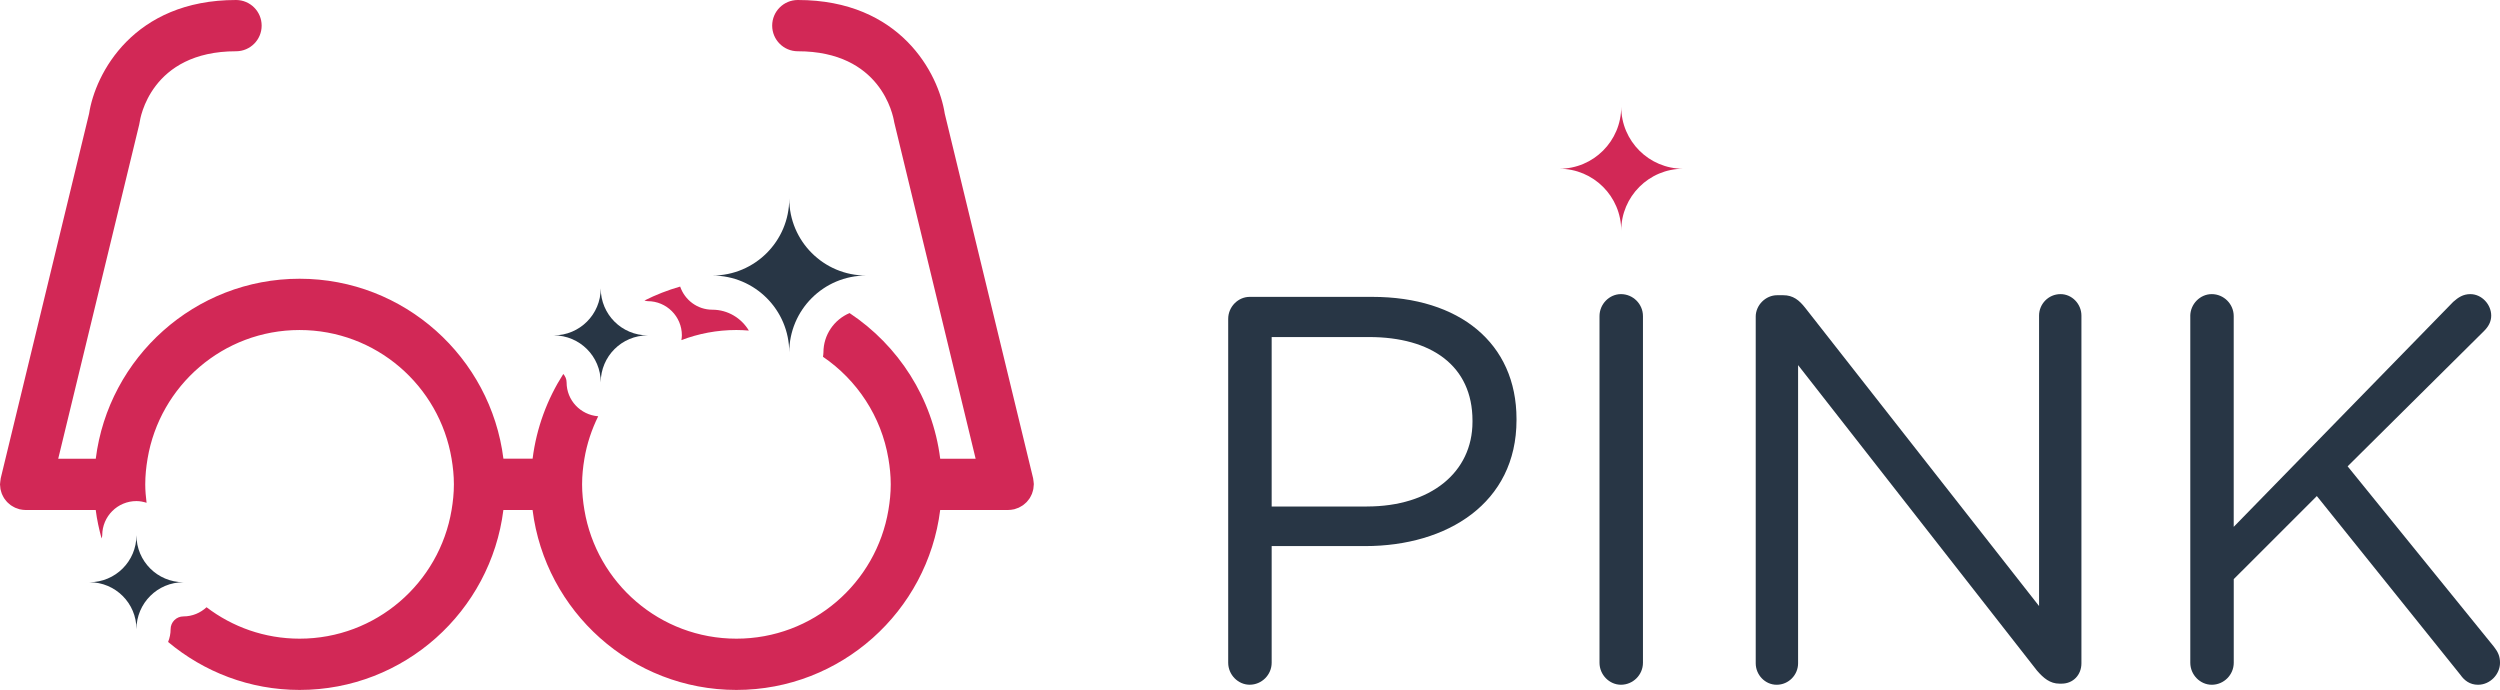
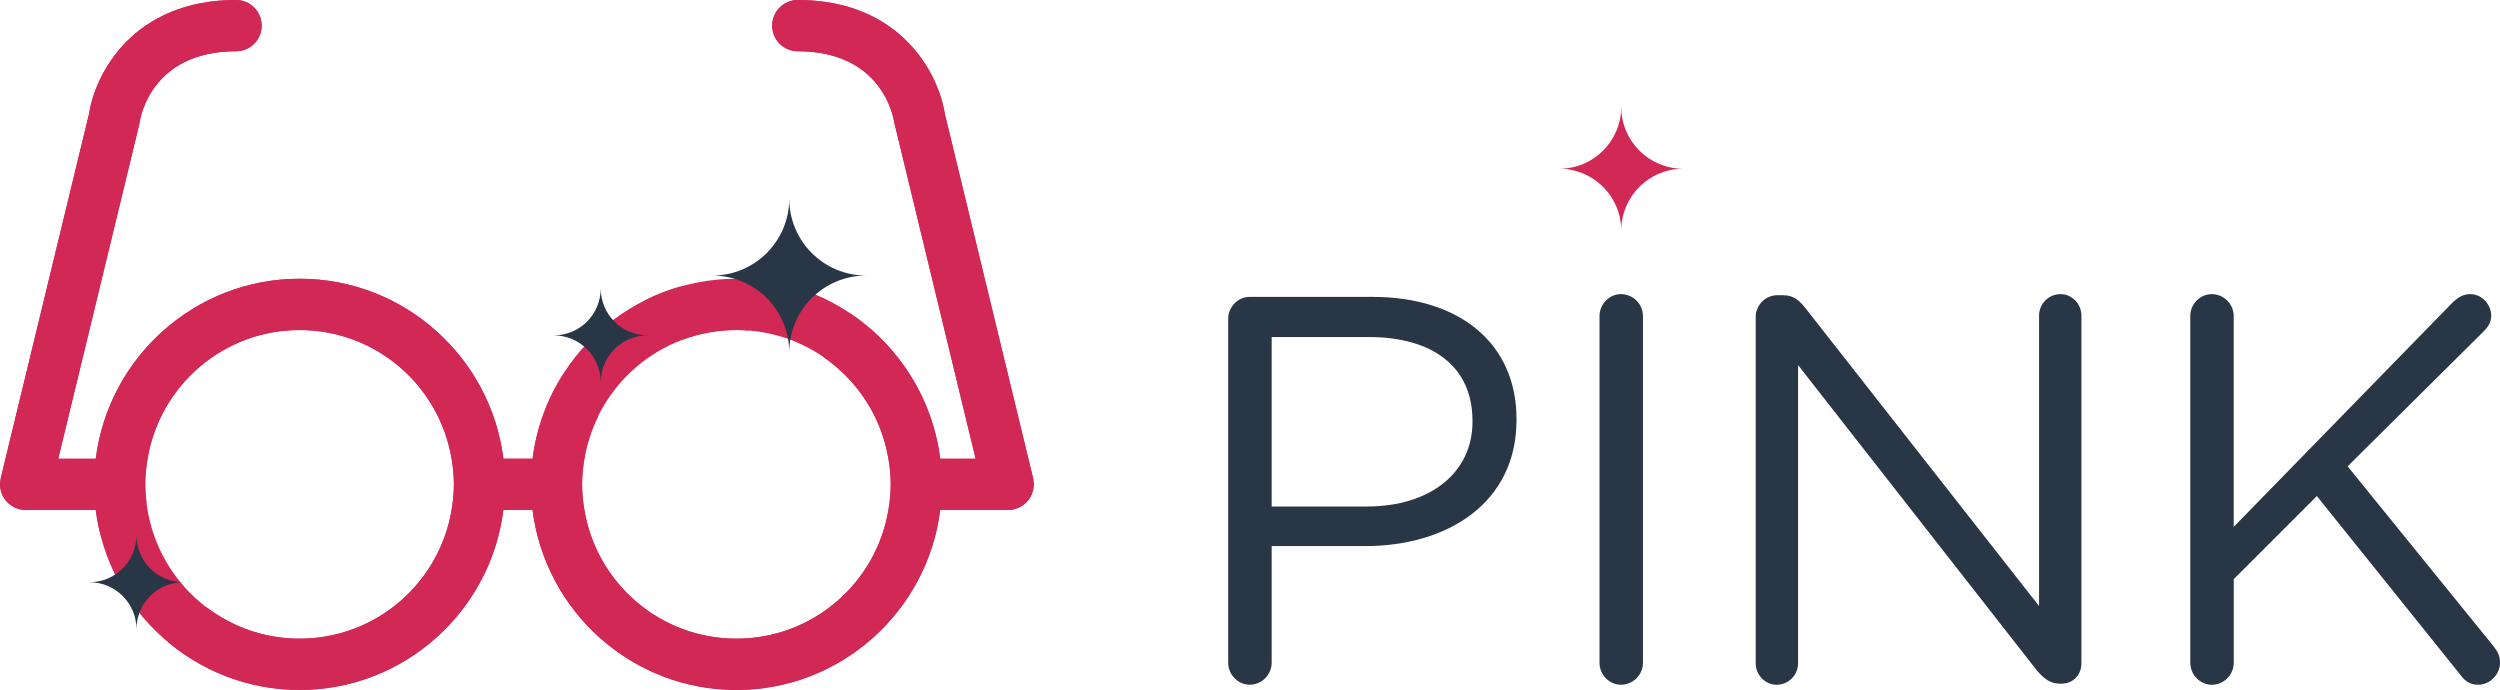
<svg xmlns="http://www.w3.org/2000/svg" version="1.0" id="Layer_2" x="0px" y="0px" width="146.3px" height="40.375px" viewBox="0 0 146.3 40.375" enable-background="new 0 0 146.3 40.375" xml:space="preserve">
-   <g>
-     <path fill="#283645" d="M71.874,18.661c0-0.708,0.58-1.288,1.256-1.288h7.18c5.087,0,8.436,2.704,8.436,7.147v0.064   c0,4.861-4.057,7.373-8.854,7.373h-5.474v6.825c0,0.708-0.58,1.288-1.288,1.288c-0.676,0-1.256-0.58-1.256-1.288V18.661z    M79.988,29.64c3.734,0,6.182-1.996,6.182-4.958v-0.064c0-3.22-2.415-4.894-6.054-4.894h-5.698v9.917H79.988z" />
-     <path fill="#283645" d="M93.603,18.5c0-0.708,0.579-1.288,1.255-1.288c0.709,0,1.288,0.58,1.288,1.288v20.283   c0,0.708-0.579,1.288-1.288,1.288c-0.676,0-1.255-0.58-1.255-1.288V18.5z" />
-     <path fill="#283645" d="M102.744,18.532c0-0.676,0.579-1.256,1.256-1.256h0.354c0.58,0,0.934,0.29,1.288,0.74l13.684,17.45V18.468   c0-0.676,0.547-1.256,1.256-1.256c0.676,0,1.223,0.58,1.223,1.256v20.348c0,0.676-0.482,1.191-1.158,1.191h-0.129   c-0.548,0-0.934-0.322-1.32-0.772l-13.974-17.869v17.45c0,0.676-0.547,1.256-1.255,1.256c-0.677,0-1.224-0.58-1.224-1.256V18.532z" />
-     <path fill="#283645" d="M128.174,18.5c0-0.708,0.579-1.288,1.256-1.288c0.708,0,1.287,0.58,1.287,1.288v12.331l12.847-13.168   c0.29-0.257,0.579-0.451,0.998-0.451c0.676,0,1.224,0.612,1.224,1.256c0,0.354-0.161,0.644-0.419,0.901l-7.984,7.92l8.564,10.561   c0.225,0.29,0.354,0.547,0.354,0.934c0,0.676-0.579,1.288-1.287,1.288c-0.483,0-0.806-0.258-1.03-0.58l-8.403-10.463l-4.862,4.861   v4.894c0,0.708-0.579,1.288-1.287,1.288c-0.677,0-1.256-0.58-1.256-1.288V18.5z" />
+   <g class="group-1">
+     <path class="path-1" fill="#283645" d="M71.874,18.661c0-0.708,0.58-1.288,1.256-1.288h7.18c5.087,0,8.436,2.704,8.436,7.147v0.064   c0,4.861-4.057,7.373-8.854,7.373h-5.474v6.825c0,0.708-0.58,1.288-1.288,1.288c-0.676,0-1.256-0.58-1.256-1.288V18.661z    M79.988,29.64c3.734,0,6.182-1.996,6.182-4.958v-0.064c0-3.22-2.415-4.894-6.054-4.894h-5.698v9.917H79.988z" />
+     <path class="path-2" fill="#283645" d="M93.603,18.5c0-0.708,0.579-1.288,1.255-1.288c0.709,0,1.288,0.58,1.288,1.288v20.283   c0,0.708-0.579,1.288-1.288,1.288c-0.676,0-1.255-0.58-1.255-1.288V18.5z" />
+     <path class="path-3" fill="#283645" d="M102.744,18.532c0-0.676,0.579-1.256,1.256-1.256h0.354c0.58,0,0.934,0.29,1.288,0.74l13.684,17.45V18.468   c0-0.676,0.547-1.256,1.256-1.256c0.676,0,1.223,0.58,1.223,1.256v20.348c0,0.676-0.482,1.191-1.158,1.191h-0.129   c-0.548,0-0.934-0.322-1.32-0.772l-13.974-17.869v17.45c0,0.676-0.547,1.256-1.255,1.256c-0.677,0-1.224-0.58-1.224-1.256V18.532z" />
+     <path class="path-4" fill="#283645" d="M128.174,18.5c0-0.708,0.579-1.288,1.256-1.288c0.708,0,1.287,0.58,1.287,1.288v12.331l12.847-13.168   c0.29-0.257,0.579-0.451,0.998-0.451c0.676,0,1.224,0.612,1.224,1.256c0,0.354-0.161,0.644-0.419,0.901l-7.984,7.92l8.564,10.561   c0.225,0.29,0.354,0.547,0.354,0.934c0,0.676-0.579,1.288-1.287,1.288c-0.483,0-0.806-0.258-1.03-0.58l-8.403-10.463l-4.862,4.861   v4.894c0,0.708-0.579,1.288-1.287,1.288c-0.677,0-1.256-0.58-1.256-1.288V18.5z" />
  </g>
-   <path fill="#D22856" d="M98.498,9.875c-2.002,0-3.624-1.623-3.624-3.624c0,2.001-1.622,3.624-3.624,3.624  c2.002,0,3.624,1.623,3.624,3.624C94.874,11.498,96.496,9.875,98.498,9.875z" />
-   <g>
-     <path fill="#D22856" d="M43.094,19.312c0.246,0,0.488,0.014,0.729,0.033c-0.438-0.728-1.227-1.221-2.136-1.221   c-0.877,0-1.614-0.568-1.884-1.354c-0.727,0.207-1.425,0.482-2.089,0.816c0.062,0.017,0.123,0.038,0.189,0.038c1.104,0,2,0.896,2,2   c0,0.096-0.015,0.188-0.028,0.28C40.875,19.523,41.959,19.312,43.094,19.312z" />
-     <path fill="#D22856" d="M60.498,28.32c0-0.054-0.009-0.105-0.016-0.158c-0.006-0.049-0.009-0.098-0.02-0.146   c-0.002-0.009-0.001-0.017-0.003-0.025L55.287,6.651C54.926,4.303,52.694,0,46.688,0c-0.829,0-1.5,0.671-1.5,1.5s0.671,1.5,1.5,1.5   c4.856,0,5.575,3.729,5.639,4.143l4.767,19.701h-2.073c-0.445-3.557-2.452-6.628-5.304-8.523c-0.898,0.379-1.53,1.269-1.53,2.303   c0,0.087-0.015,0.171-0.026,0.255c1.992,1.358,3.415,3.489,3.83,5.965c0.082,0.489,0.135,0.988,0.135,1.5s-0.053,1.011-0.135,1.5   c-0.716,4.272-4.421,7.531-8.896,7.531s-8.181-3.259-8.896-7.531c-0.082-0.489-0.135-0.988-0.135-1.5s0.053-1.011,0.135-1.5   c0.147-0.879,0.427-1.711,0.808-2.484c-1.033-0.078-1.85-0.932-1.85-1.985c0-0.189-0.077-0.358-0.193-0.49   c-0.938,1.469-1.57,3.151-1.796,4.958h-1.708c-0.742-5.927-5.802-10.531-11.927-10.531S6.346,20.917,5.604,26.844H3.407   L8.146,7.291l0.028-0.148C8.197,6.973,8.802,3,13.812,3c0.829,0,1.5-0.671,1.5-1.5S14.641,0,13.812,0   C7.806,0,5.574,4.303,5.213,6.651L0.042,27.99c-0.002,0.009-0.001,0.017-0.003,0.025c-0.011,0.049-0.014,0.098-0.02,0.146   c-0.007,0.053-0.016,0.104-0.016,0.158C0.002,28.328,0,28.336,0,28.344c0,0.035,0.008,0.068,0.01,0.103   c0.004,0.058,0.007,0.115,0.017,0.171c0.009,0.046,0.023,0.091,0.036,0.136c0.014,0.048,0.026,0.096,0.044,0.142   c0.018,0.046,0.042,0.09,0.064,0.133c0.021,0.042,0.042,0.085,0.067,0.124c0.026,0.04,0.057,0.077,0.086,0.114   c0.03,0.039,0.06,0.078,0.093,0.113c0.032,0.033,0.067,0.062,0.102,0.092c0.039,0.033,0.076,0.067,0.117,0.097   c0.039,0.027,0.082,0.05,0.123,0.073c0.042,0.024,0.083,0.051,0.128,0.07c0.049,0.021,0.101,0.037,0.152,0.054   c0.036,0.012,0.068,0.028,0.105,0.037c0.008,0.002,0.015,0.001,0.023,0.003c0.107,0.023,0.217,0.039,0.331,0.039h0.001h4.103   c0.071,0.57,0.194,1.123,0.343,1.666c0.017-0.062,0.038-0.121,0.038-0.188c0-1.104,0.896-2,2-2c0.208,0,0.405,0.041,0.594,0.1   C8.534,29.068,8.5,28.71,8.5,28.344c0-0.512,0.053-1.011,0.135-1.5c0.716-4.272,4.421-7.531,8.896-7.531s8.181,3.259,8.896,7.531   c0.082,0.489,0.135,0.988,0.135,1.5s-0.053,1.011-0.135,1.5c-0.716,4.272-4.421,7.531-8.896,7.531   c-2.048,0-3.931-0.688-5.444-1.839c-0.356,0.33-0.83,0.536-1.354,0.536c-0.413,0-0.749,0.336-0.749,0.748   c0,0.265-0.054,0.516-0.147,0.747c2.086,1.747,4.765,2.808,7.694,2.808c6.125,0,11.186-4.604,11.927-10.531h1.708   c0.742,5.927,5.802,10.531,11.927,10.531s11.186-4.604,11.927-10.531h3.978H59c0.114,0,0.224-0.016,0.331-0.039   c0.008-0.002,0.015-0.001,0.023-0.003c0.037-0.009,0.07-0.025,0.105-0.037c0.052-0.017,0.104-0.032,0.152-0.054   c0.045-0.02,0.086-0.046,0.128-0.07c0.042-0.023,0.084-0.046,0.123-0.073c0.042-0.029,0.079-0.063,0.117-0.097   c0.034-0.029,0.07-0.059,0.102-0.092c0.034-0.035,0.063-0.074,0.093-0.113c0.029-0.037,0.06-0.074,0.086-0.114   c0.025-0.039,0.045-0.082,0.067-0.124c0.023-0.043,0.046-0.087,0.064-0.133c0.019-0.046,0.031-0.094,0.044-0.142   c0.013-0.045,0.027-0.09,0.036-0.136c0.01-0.056,0.013-0.113,0.017-0.171c0.002-0.034,0.01-0.067,0.01-0.103   C60.5,28.336,60.498,28.328,60.498,28.32z" />
+   <path class="path-5" fill="#D22856" d="M98.498,9.875c-2.002,0-3.624-1.623-3.624-3.624c0,2.001-1.622,3.624-3.624,3.624  c2.002,0,3.624,1.623,3.624,3.624C94.874,11.498,96.496,9.875,98.498,9.875z" />
+   <g class="group-2">
+     <path class="path-6" fill="#D22856" d="M43.094,19.312c0.246,0,0.488,0.014,0.729,0.033c-0.438-0.728-1.227-1.221-2.136-1.221   c-0.877,0-1.614-0.568-1.884-1.354c-0.727,0.207-1.425,0.482-2.089,0.816c0.062,0.017,0.123,0.038,0.189,0.038c1.104,0,2,0.896,2,2   c0,0.096-0.015,0.188-0.028,0.28C40.875,19.523,41.959,19.312,43.094,19.312z" />
+     <path class="path-11" fill="#D22856" d="M60.498,28.32c0-0.054-0.009-0.105-0.016-0.158c-0.006-0.049-0.009-0.098-0.02-0.146   c-0.002-0.009-0.001-0.017-0.003-0.025L55.287,6.651C54.926,4.303,52.694,0,46.688,0c-0.829,0-1.5,0.671-1.5,1.5s0.671,1.5,1.5,1.5   c4.856,0,5.575,3.729,5.639,4.143l4.767,19.701h-2.073c-0.742-5.927-5.802-10.531-11.927-10.531s-11.186,4.604-11.927,10.531h-1.708   c-0.742-5.927-5.802-10.531-11.927-10.531S6.346,20.917,5.604,26.844H3.407L8.146,7.291l0.028-0.148C8.197,6.973,8.802,3,13.812,3   c0.829,0,1.5-0.671,1.5-1.5S14.641,0,13.812,0C7.806,0,5.574,4.303,5.213,6.651L0.042,27.99c-0.002,0.009-0.001,0.017-0.003,0.025   c-0.011,0.049-0.014,0.098-0.02,0.146c-0.007,0.053-0.016,0.104-0.016,0.158C0.002,28.328,0,28.336,0,28.344   c0,0.035,0.008,0.068,0.01,0.103c0.004,0.058,0.007,0.115,0.017,0.171c0.009,0.046,0.023,0.091,0.036,0.136   c0.014,0.048,0.026,0.096,0.044,0.142c0.018,0.046,0.042,0.09,0.064,0.133c0.021,0.042,0.042,0.085,0.067,0.124   c0.026,0.04,0.057,0.077,0.086,0.114c0.03,0.039,0.06,0.078,0.093,0.113c0.032,0.033,0.067,0.062,0.102,0.092   c0.039,0.033,0.076,0.067,0.117,0.097c0.039,0.027,0.082,0.05,0.123,0.073c0.042,0.024,0.083,0.051,0.128,0.07   c0.049,0.021,0.101,0.037,0.152,0.054c0.036,0.012,0.068,0.028,0.105,0.037c0.008,0.002,0.015,0.001,0.023,0.003   c0.107,0.023,0.217,0.039,0.331,0.039h0.001h4.103c0.742,5.927,5.802,10.531,11.927,10.531s11.186-4.604,11.927-10.531h1.708   c0.742,5.927,5.802,10.531,11.927,10.531s11.186-4.604,11.927-10.531h3.978H59c0.114,0,0.224-0.016,0.331-0.039   c0.008-0.002,0.015-0.001,0.023-0.003c0.037-0.009,0.07-0.025,0.105-0.037c0.052-0.017,0.104-0.032,0.152-0.054   c0.045-0.02,0.086-0.046,0.128-0.07c0.042-0.023,0.084-0.046,0.123-0.073c0.042-0.029,0.079-0.063,0.117-0.097   c0.034-0.029,0.07-0.059,0.102-0.092c0.034-0.035,0.063-0.074,0.093-0.113c0.029-0.037,0.06-0.074,0.086-0.114   c0.025-0.039,0.045-0.082,0.067-0.124c0.023-0.043,0.046-0.087,0.064-0.133c0.019-0.046,0.031-0.094,0.044-0.142   c0.013-0.045,0.027-0.09,0.036-0.136c0.01-0.056,0.013-0.113,0.017-0.171c0.002-0.034,0.01-0.067,0.01-0.103   C60.5,28.336,60.498,28.328,60.498,28.32z M17.531,37.375c-4.475,0-8.181-3.259-8.896-7.531c-0.082-0.489-0.135-0.988-0.135-1.5   s0.053-1.011,0.135-1.5c0.716-4.271,4.421-7.531,8.896-7.531s8.181,3.26,8.896,7.531c0.082,0.489,0.135,0.988,0.135,1.5   s-0.053,1.011-0.135,1.5C25.712,34.116,22.006,37.375,17.531,37.375z M43.094,37.375c-4.475,0-8.181-3.259-8.896-7.531   c-0.082-0.489-0.135-0.988-0.135-1.5s0.053-1.011,0.135-1.5c0.716-4.271,4.421-7.531,8.896-7.531s8.181,3.26,8.896,7.531   c0.082,0.489,0.135,0.988,0.135,1.5s-0.053,1.011-0.135,1.5C51.274,34.116,47.569,37.375,43.094,37.375z" />
+     <path class="path-7" fill="#D22856" d="M60.498,28.32c0-0.054-0.009-0.105-0.016-0.158c-0.006-0.049-0.009-0.098-0.02-0.146   c-0.002-0.009-0.001-0.017-0.003-0.025L55.287,6.651C54.926,4.303,52.694,0,46.688,0c-0.829,0-1.5,0.671-1.5,1.5s0.671,1.5,1.5,1.5   c4.856,0,5.575,3.729,5.639,4.143l4.767,19.701h-2.073c-0.445-3.557-2.452-6.628-5.304-8.523c-0.898,0.379-1.53,1.269-1.53,2.303   c0,0.087-0.015,0.171-0.026,0.255c1.992,1.358,3.415,3.489,3.83,5.965c0.082,0.489,0.135,0.988,0.135,1.5s-0.053,1.011-0.135,1.5   c-0.716,4.272-4.421,7.531-8.896,7.531s-8.181-3.259-8.896-7.531c-0.082-0.489-0.135-0.988-0.135-1.5s0.053-1.011,0.135-1.5   c0.147-0.879,0.427-1.711,0.808-2.484c-1.033-0.078-1.85-0.932-1.85-1.985c0-0.189-0.077-0.358-0.193-0.49   c-0.938,1.469-1.57,3.151-1.796,4.958h-1.708c-0.742-5.927-5.802-10.531-11.927-10.531S6.346,20.917,5.604,26.844H3.407   L8.146,7.291l0.028-0.148C8.197,6.973,8.802,3,13.812,3c0.829,0,1.5-0.671,1.5-1.5S14.641,0,13.812,0   C7.806,0,5.574,4.303,5.213,6.651L0.042,27.99c-0.002,0.009-0.001,0.017-0.003,0.025c-0.011,0.049-0.014,0.098-0.02,0.146   c-0.007,0.053-0.016,0.104-0.016,0.158C0.002,28.328,0,28.336,0,28.344c0,0.035,0.008,0.068,0.01,0.103   c0.004,0.058,0.007,0.115,0.017,0.171c0.009,0.046,0.023,0.091,0.036,0.136c0.014,0.048,0.026,0.096,0.044,0.142   c0.018,0.046,0.042,0.09,0.064,0.133c0.021,0.042,0.042,0.085,0.067,0.124c0.026,0.04,0.057,0.077,0.086,0.114   c0.03,0.039,0.06,0.078,0.093,0.113c0.032,0.033,0.067,0.062,0.102,0.092c0.039,0.033,0.076,0.067,0.117,0.097   c0.039,0.027,0.082,0.05,0.123,0.073c0.042,0.024,0.083,0.051,0.128,0.07c0.049,0.021,0.101,0.037,0.152,0.054   c0.036,0.012,0.068,0.028,0.105,0.037c0.008,0.002,0.015,0.001,0.023,0.003c0.107,0.023,0.217,0.039,0.331,0.039h0.001h4.103   c0.071,0.57,0.194,1.123,0.343,1.666c0.017-0.062,0.038-0.121,0.038-0.188c0-1.104,0.896-2,2-2c0.208,0,0.405,0.041,0.594,0.1   C8.534,29.068,8.5,28.71,8.5,28.344c0-0.512,0.053-1.011,0.135-1.5c0.716-4.272,4.421-7.531,8.896-7.531s8.181,3.259,8.896,7.531   c0.082,0.489,0.135,0.988,0.135,1.5s-0.053,1.011-0.135,1.5c-0.716,4.272-4.421,7.531-8.896,7.531   c-2.048,0-3.931-0.688-5.444-1.839c-0.356,0.33-0.83,0.536-1.354,0.536c-0.413,0-0.749,0.336-0.749,0.748   c0,0.265-0.054,0.516-0.147,0.747c2.086,1.747,4.765,2.808,7.694,2.808c6.125,0,11.186-4.604,11.927-10.531h1.708   c0.742,5.927,5.802,10.531,11.927,10.531s11.186-4.604,11.927-10.531h3.978H59c0.114,0,0.224-0.016,0.331-0.039   c0.008-0.002,0.015-0.001,0.023-0.003c0.037-0.009,0.07-0.025,0.105-0.037c0.052-0.017,0.104-0.032,0.152-0.054   c0.045-0.02,0.086-0.046,0.128-0.07c0.042-0.023,0.084-0.046,0.123-0.073c0.042-0.029,0.079-0.063,0.117-0.097   c0.034-0.029,0.07-0.059,0.102-0.092c0.034-0.035,0.063-0.074,0.093-0.113c0.029-0.037,0.06-0.074,0.086-0.114   c0.025-0.039,0.045-0.082,0.067-0.124c0.023-0.043,0.046-0.087,0.064-0.133c0.019-0.046,0.031-0.094,0.044-0.142   c0.013-0.045,0.027-0.09,0.036-0.136c0.01-0.056,0.013-0.113,0.017-0.171c0.002-0.034,0.01-0.067,0.01-0.103   C60.5,28.336,60.498,28.328,60.498,28.32z" />
  </g>
-   <g>
-     <path fill="#283645" d="M50.686,16.125c-2.485,0-4.499-2.014-4.499-4.499c0,2.485-2.014,4.499-4.499,4.499   c2.485,0,4.499,2.014,4.499,4.499C46.187,18.139,48.2,16.125,50.686,16.125z" />
+   <g class="group-8">
+     <path class="path-6" fill="#283645" d="M50.686,16.125c-2.485,0-4.499-2.014-4.499-4.499c0,2.485-2.014,4.499-4.499,4.499   c2.485,0,4.499,2.014,4.499,4.499C46.187,18.139,48.2,16.125,50.686,16.125z" />
  </g>
-   <g>
-     <path fill="#283645" d="M37.904,19.626c-1.519,0-2.749-1.23-2.749-2.749c0,1.519-1.23,2.749-2.749,2.749   c1.519,0,2.749,1.23,2.749,2.749C35.155,20.856,36.386,19.626,37.904,19.626z" />
+   <g class="group-9">
+     <path class="path-7" fill="#283645" d="M37.904,19.626c-1.519,0-2.749-1.23-2.749-2.749c0,1.519-1.23,2.749-2.749,2.749   c1.519,0,2.749,1.23,2.749,2.749C35.155,20.856,36.386,19.626,37.904,19.626z" />
  </g>
-   <g>
-     <path fill="#283645" d="M10.734,34.072c-1.519,0-2.749-1.23-2.749-2.75c0,1.52-1.23,2.75-2.749,2.75   c1.519,0,2.749,1.23,2.749,2.748C7.985,35.303,9.215,34.072,10.734,34.072z" />
+   <g class="group-10">
+     <path class="path-8" fill="#283645" d="M10.734,34.072c-1.519,0-2.749-1.23-2.749-2.75c0,1.52-1.23,2.75-2.749,2.75   c1.519,0,2.749,1.23,2.749,2.748C7.985,35.303,9.215,34.072,10.734,34.072z" />
  </g>
</svg>
